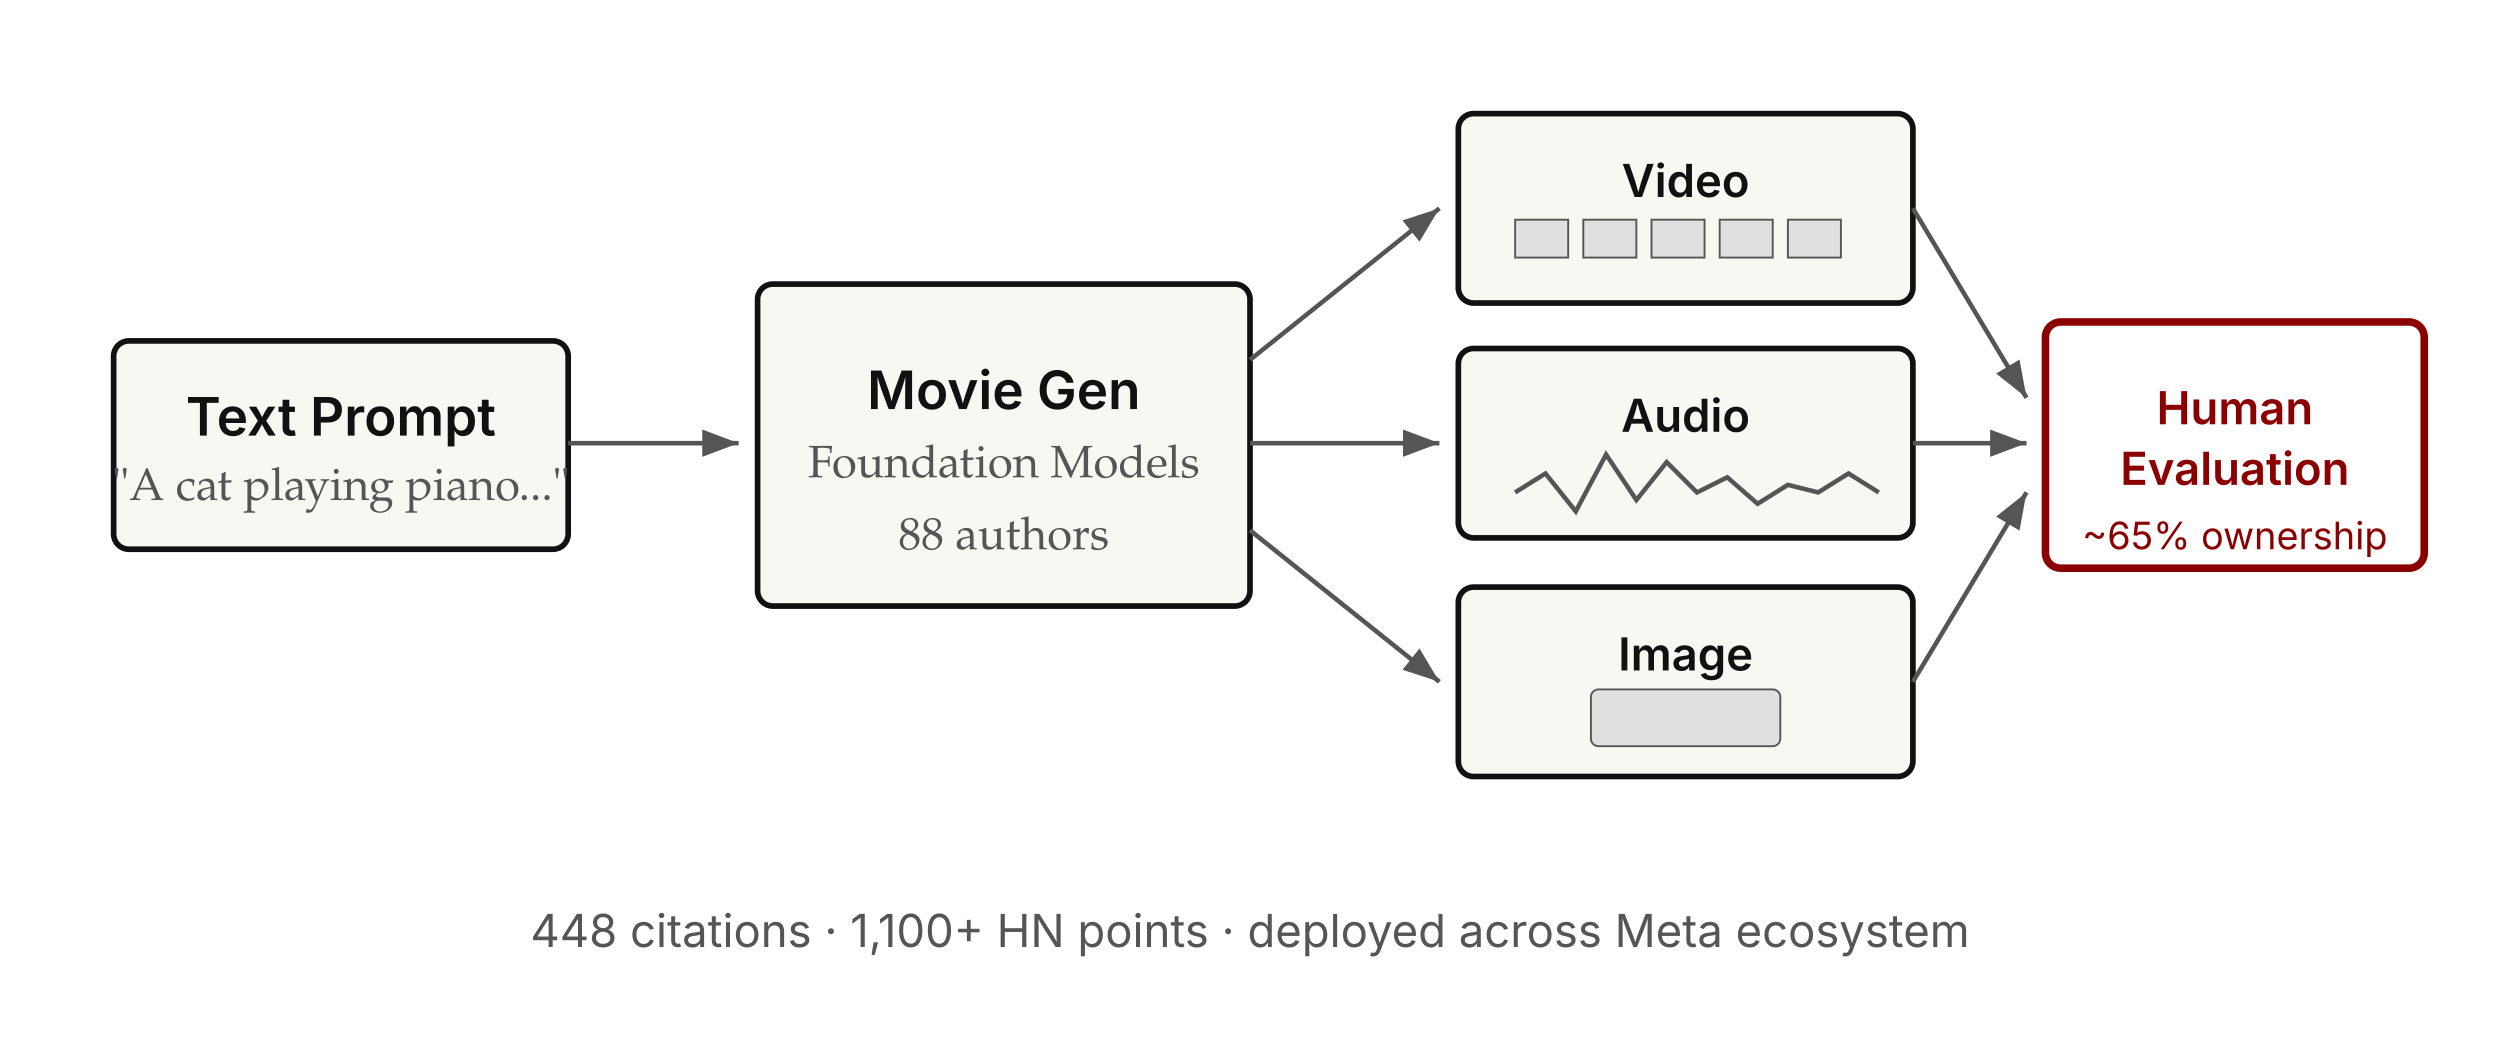
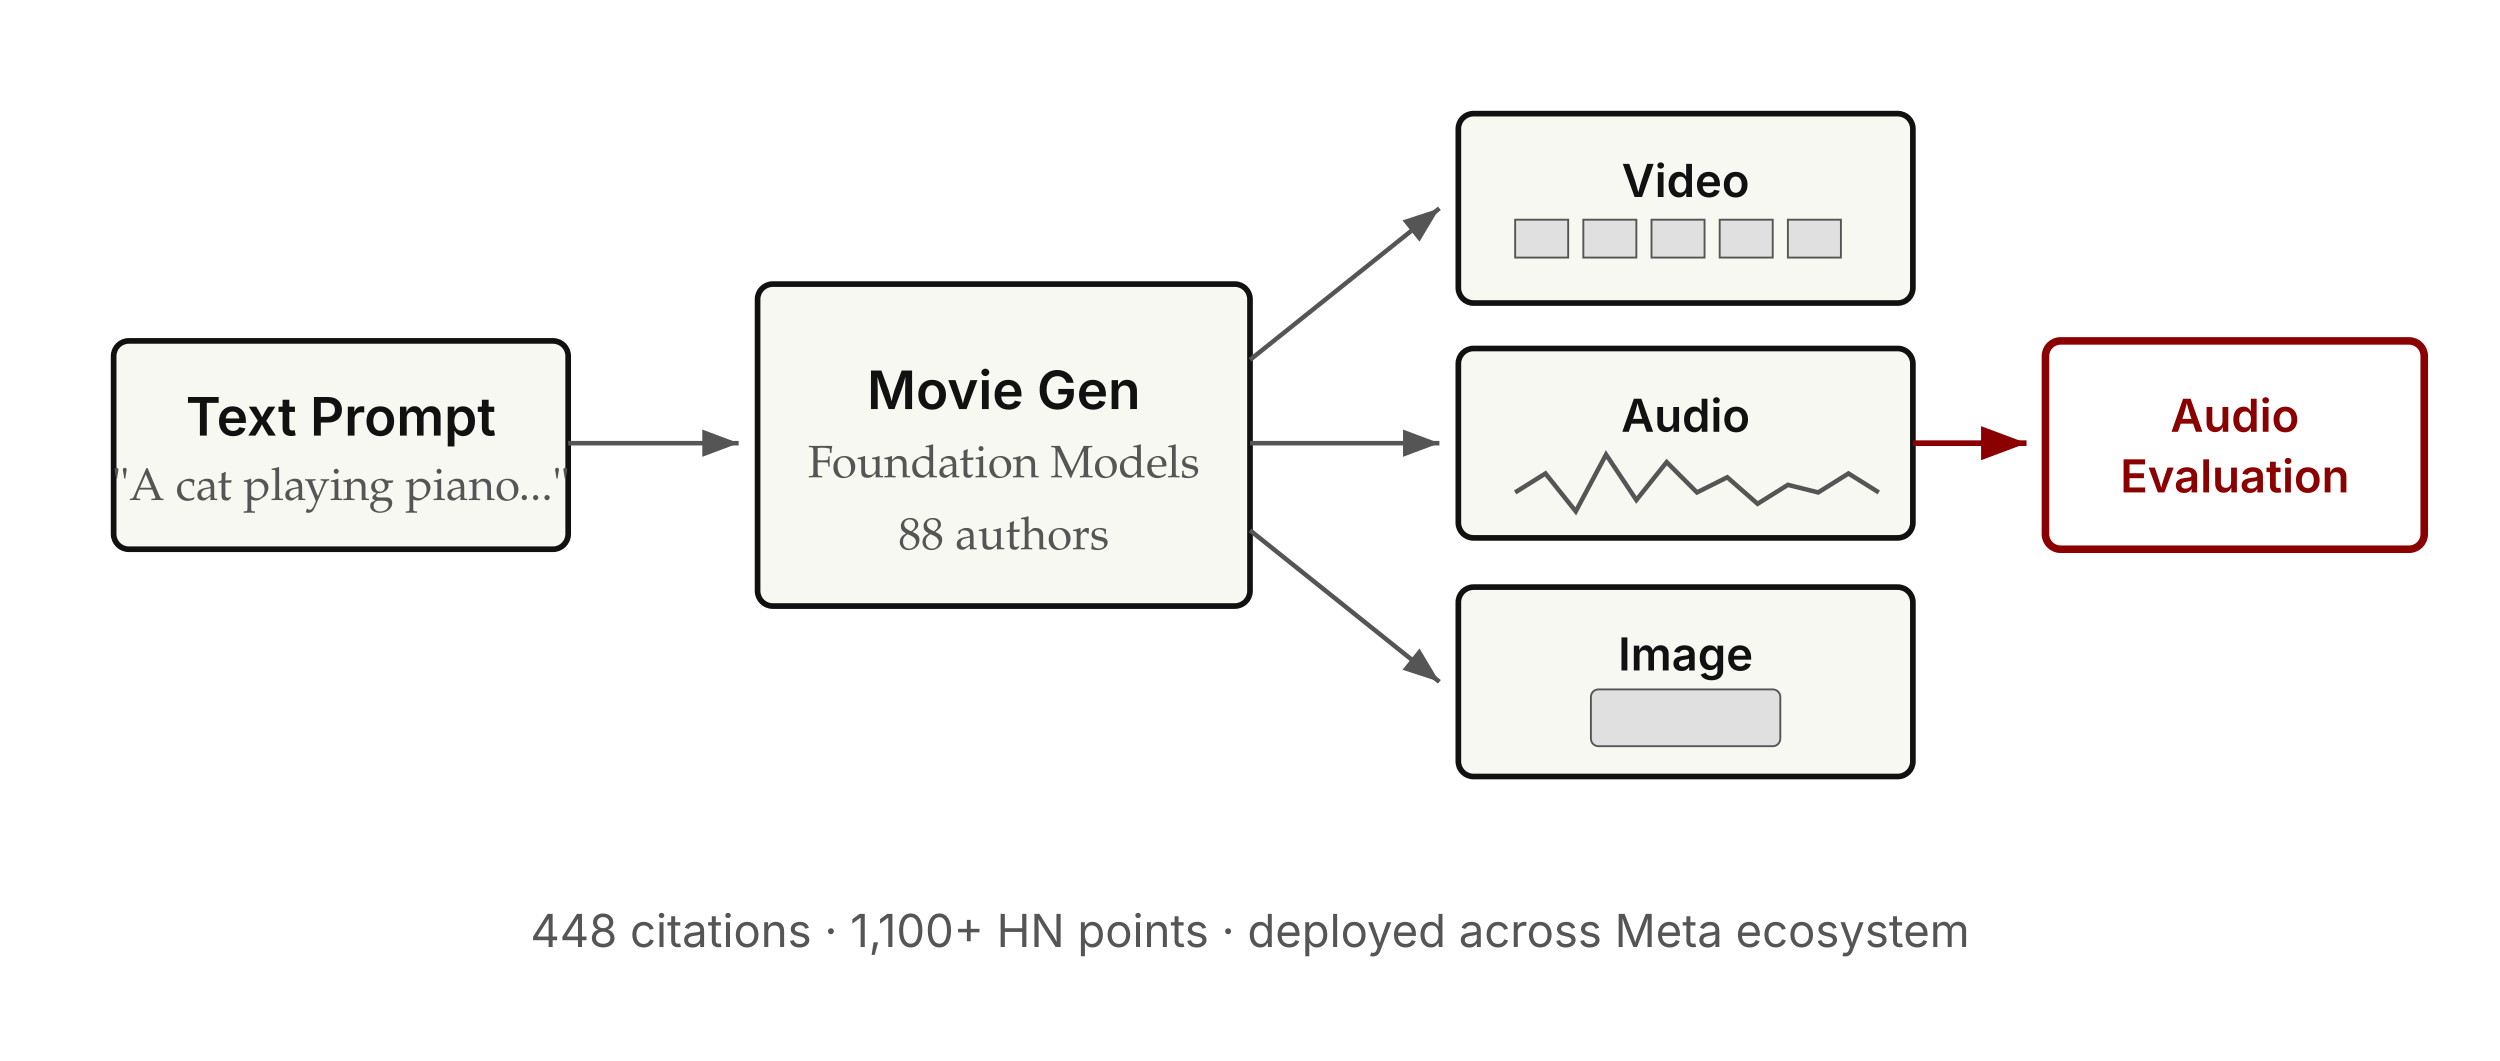
<svg xmlns="http://www.w3.org/2000/svg" viewBox="0 0 660 280">
  <style>
    text { font-family: 'Palatino', 'Palatino Linotype', serif; fill: #111; }
    .sans { font-family: -apple-system, BlinkMacSystemFont, 'Segoe UI', system-ui, sans-serif; }
    .label { font-size: 12px; fill: #555; }
    .title { font-size: 14px; font-weight: 600; }
    .box { fill: #f8f8f2; stroke: #111; stroke-width: 1.5; rx: 4; }
    .accent { fill: #8b0000; }
  </style>
  <defs>
    <marker id="arr" markerWidth="8" markerHeight="6" refX="8" refY="3" orient="auto">
      <path d="M0,0 L8,3 L0,6" fill="#555" />
+     </marker>
+     <marker id="arr-accent" markerWidth="8" markerHeight="6" refX="8" refY="3" orient="auto">
+       <path d="M0,0 L8,3 L0,6" fill="#8b0000" />
    </marker>
  </defs>
  <rect x="30" y="90" width="120" height="55" class="box" />
  <text x="90" y="115" text-anchor="middle" class="sans title" font-size="13">Text Prompt</text>
  <text x="90" y="132" text-anchor="middle" class="label">"A cat playing piano..."</text>
  <line x1="150" y1="117" x2="195" y2="117" stroke="#555" stroke-width="1.2" marker-end="url(#arr)" />
  <rect x="200" y="75" width="130" height="85" class="box" />
  <text x="265" y="108" text-anchor="middle" class="sans title" font-size="16">Movie Gen</text>
  <text x="265" y="126" text-anchor="middle" class="label">Foundation Models</text>
  <text x="265" y="145" text-anchor="middle" class="label">88 authors</text>
  <line x1="330" y1="95" x2="380" y2="55" stroke="#555" stroke-width="1.2" marker-end="url(#arr)" />
  <line x1="330" y1="117" x2="380" y2="117" stroke="#555" stroke-width="1.2" marker-end="url(#arr)" />
  <line x1="330" y1="140" x2="380" y2="180" stroke="#555" stroke-width="1.2" marker-end="url(#arr)" />
  <rect x="385" y="30" width="120" height="50" class="box" />
  <text x="445" y="52" text-anchor="middle" class="sans" font-size="12" font-weight="600">Video</text>
  <g transform="translate(400, 58)">
    <rect x="0" y="0" width="14" height="10" fill="#e0e0e0" stroke="#555" stroke-width="0.5" />
    <rect x="18" y="0" width="14" height="10" fill="#e0e0e0" stroke="#555" stroke-width="0.5" />
    <rect x="36" y="0" width="14" height="10" fill="#e0e0e0" stroke="#555" stroke-width="0.5" />
    <rect x="54" y="0" width="14" height="10" fill="#e0e0e0" stroke="#555" stroke-width="0.5" />
    <rect x="72" y="0" width="14" height="10" fill="#e0e0e0" stroke="#555" stroke-width="0.5" />
  </g>
  <rect x="385" y="92" width="120" height="50" class="box" />
  <text x="445" y="114" text-anchor="middle" class="sans" font-size="12" font-weight="600">Audio</text>
  <polyline points="400,130 408,125 416,135 424,120 432,132 440,122 448,130 456,126 464,133 472,128 480,130 488,125 496,130" fill="none" stroke="#555" stroke-width="1.2" />
  <rect x="385" y="155" width="120" height="50" class="box" />
  <text x="445" y="177" text-anchor="middle" class="sans" font-size="12" font-weight="600">Image</text>
  <rect x="420" y="182" width="50" height="15" fill="#e0e0e0" stroke="#555" stroke-width="0.5" rx="2" />
-   <line x1="505" y1="55" x2="535" y2="105" stroke="#555" stroke-width="1.2" marker-end="url(#arr)" />
-   <line x1="505" y1="117" x2="535" y2="117" stroke="#555" stroke-width="1.2" marker-end="url(#arr)" />
-   <line x1="505" y1="180" x2="535" y2="130" stroke="#555" stroke-width="1.2" marker-end="url(#arr)" />
-   <rect x="540" y="85" width="100" height="65" rx="4" fill="none" stroke="#8b0000" stroke-width="2" />
-   <text x="590" y="112" text-anchor="middle" class="sans accent" font-size="12" font-weight="600">Human</text>
-   <text x="590" y="128" text-anchor="middle" class="sans accent" font-size="12" font-weight="600">Evaluation</text>
-   <text x="590" y="145" text-anchor="middle" class="sans accent" font-size="10">~65% ownership</text>
+   <line x1="505" y1="117" x2="535" y2="117" stroke="#8b0000" stroke-width="1.5" marker-end="url(#arr-accent)" />
+   <rect x="540" y="90" width="100" height="55" rx="4" fill="none" stroke="#8b0000" stroke-width="2" />
+   <text x="590" y="114" text-anchor="middle" class="sans accent" font-size="12" font-weight="600">Audio</text>
+   <text x="590" y="130" text-anchor="middle" class="sans accent" font-size="12" font-weight="600">Evaluation</text>
  <text x="330" y="250" text-anchor="middle" class="sans label" font-size="13">448 citations · 1,100+ HN points · deployed across Meta ecosystem</text>
</svg>
